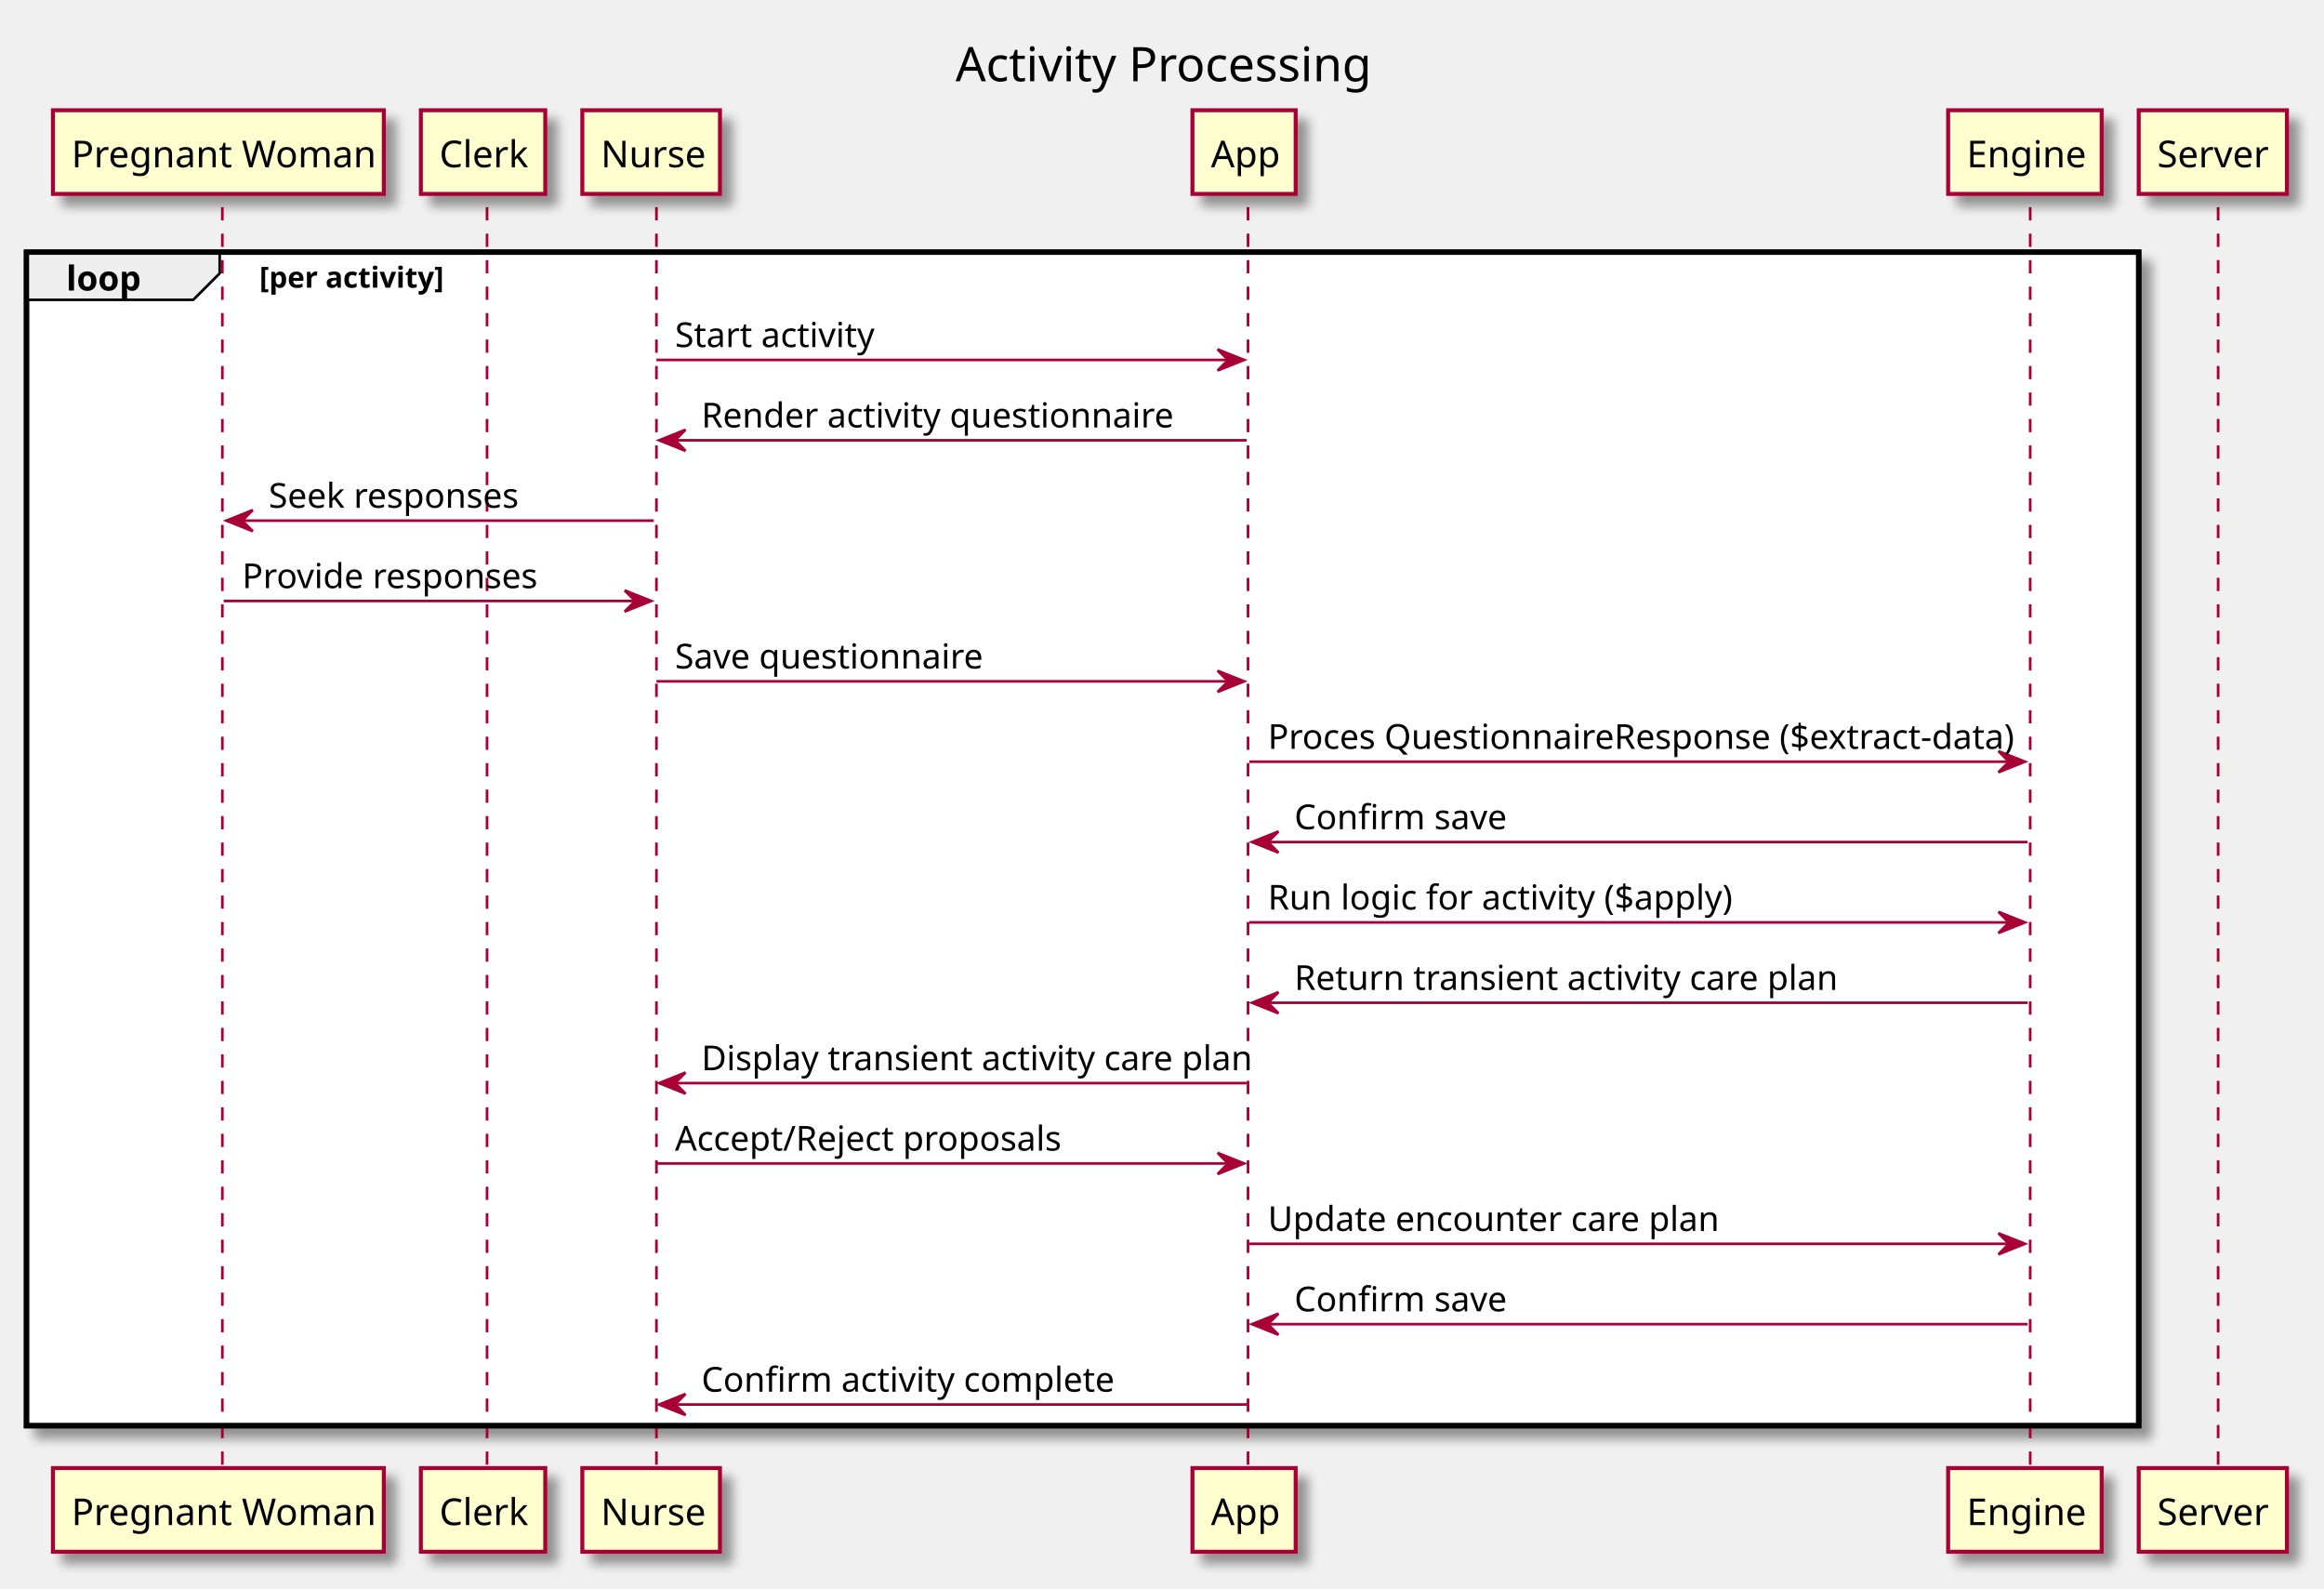
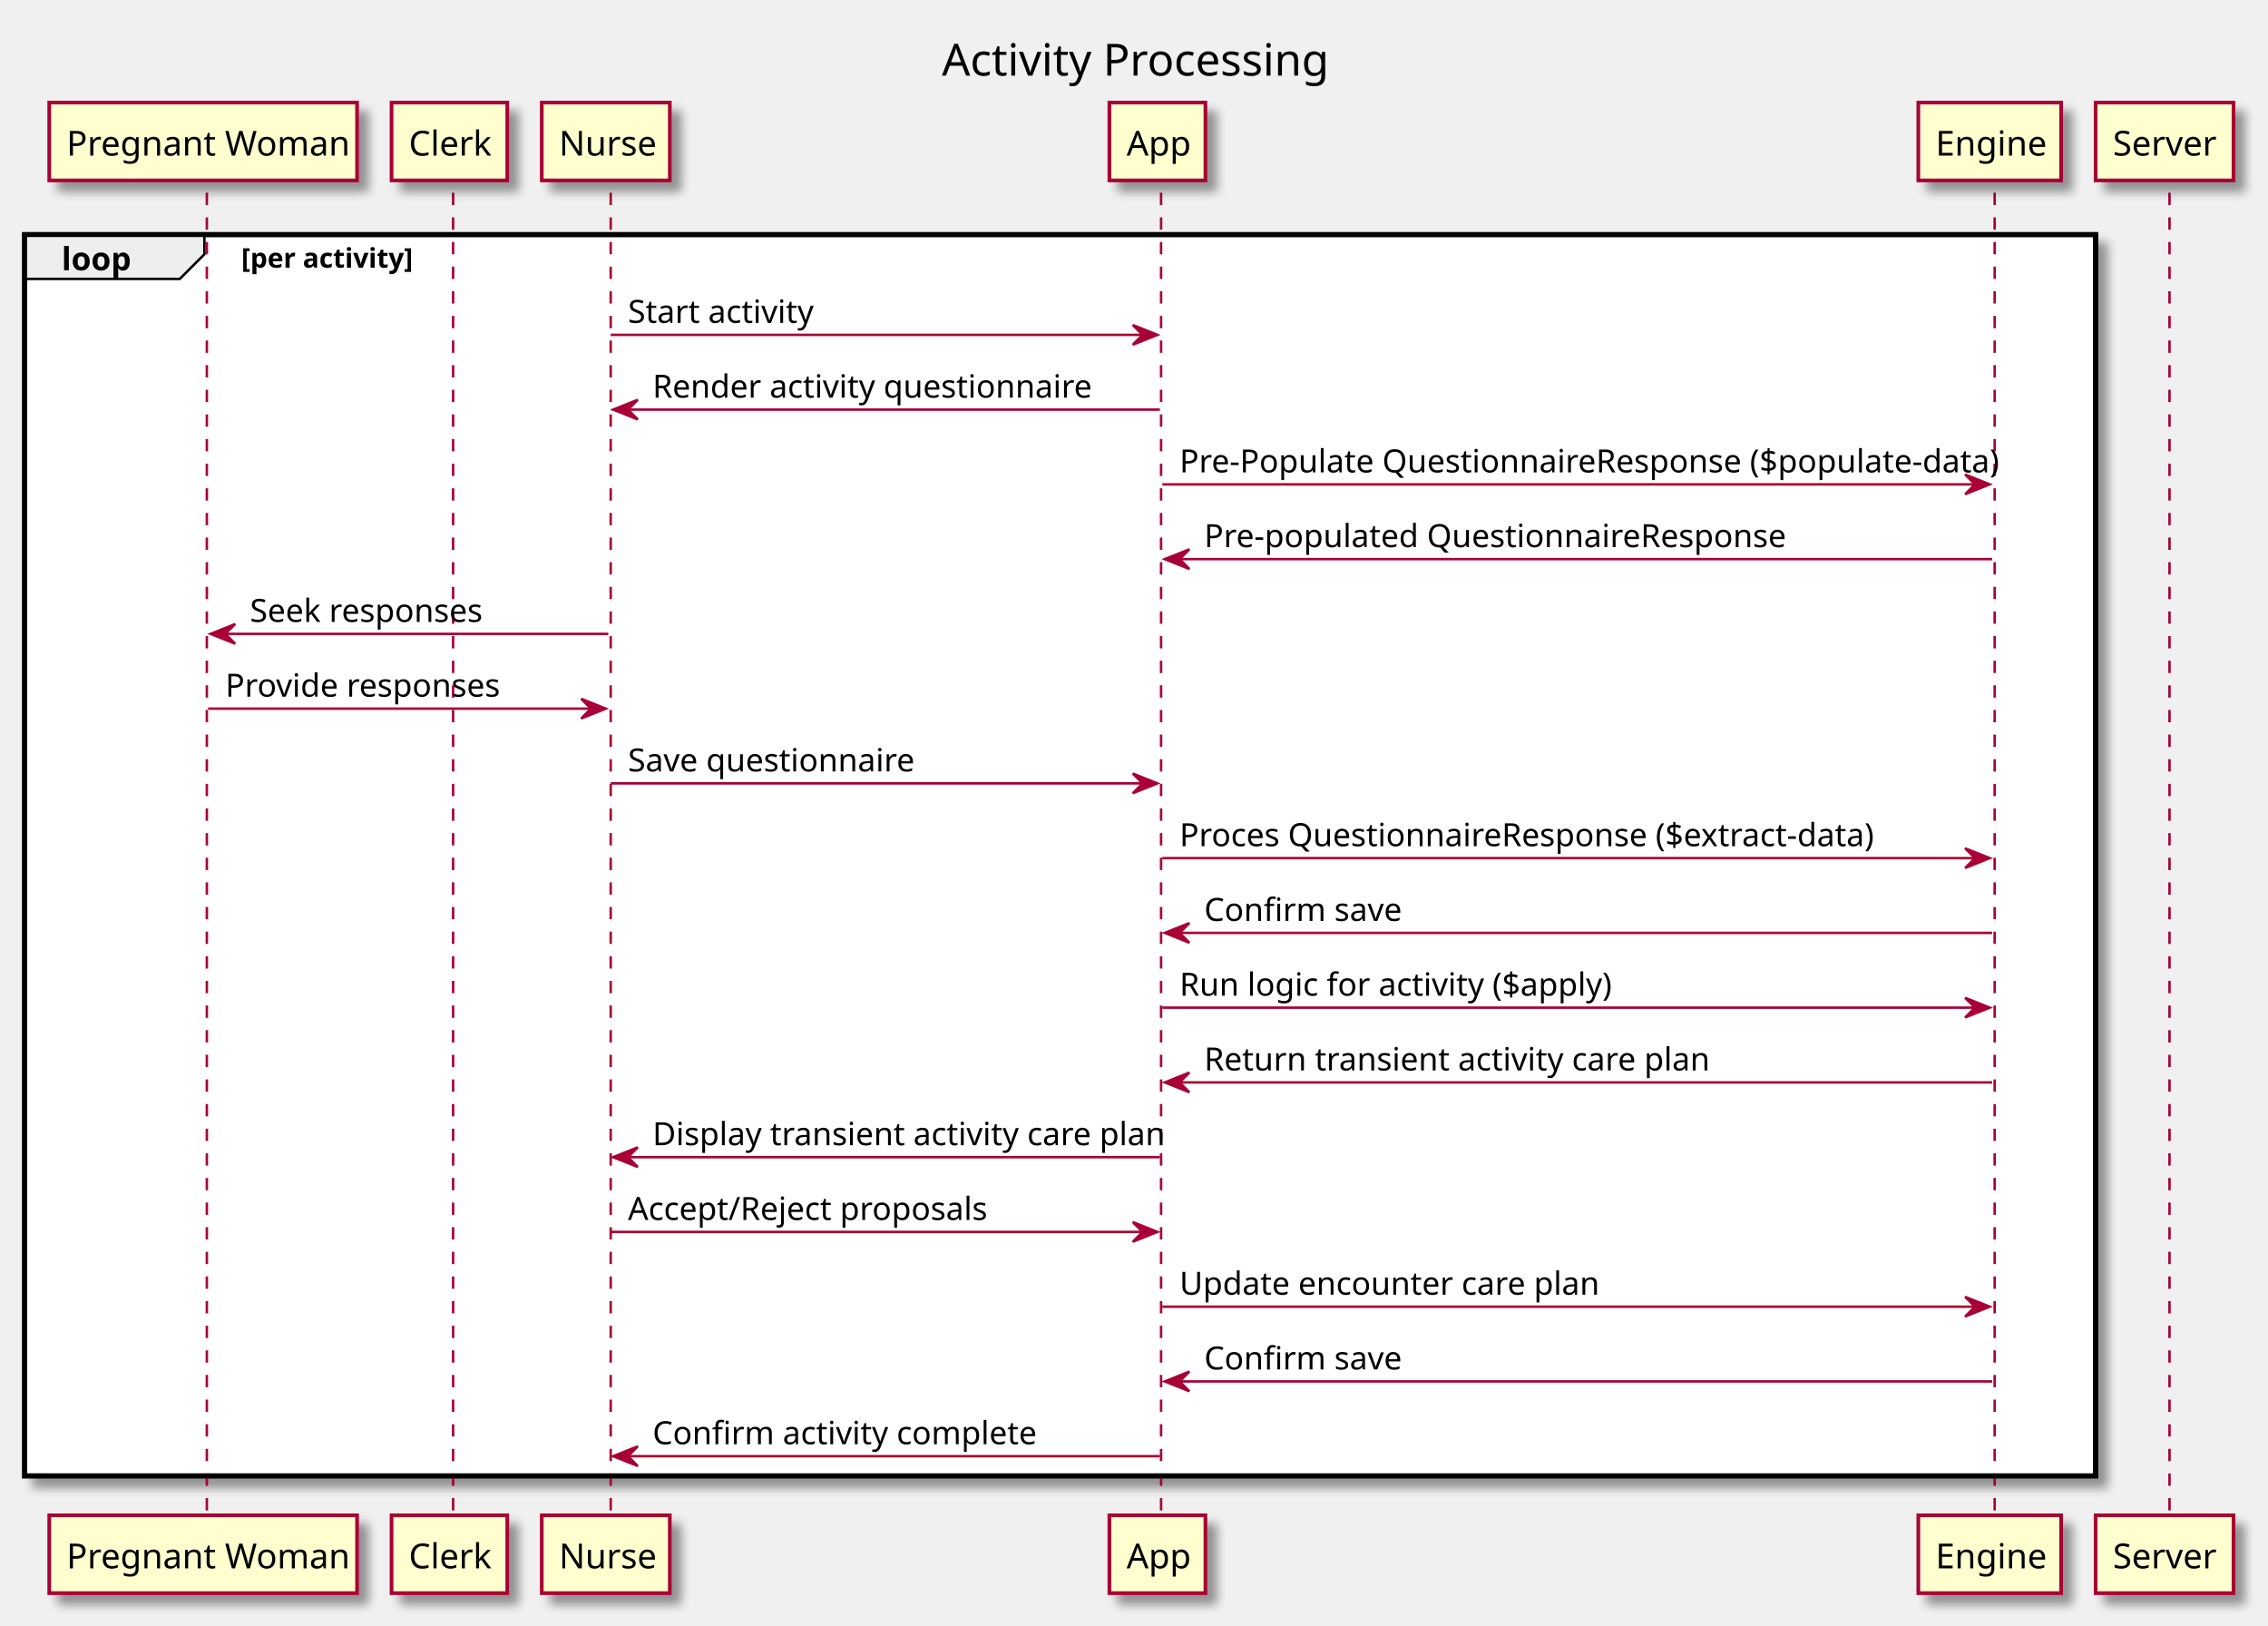
- <svg xmlns="http://www.w3.org/2000/svg" contentScriptType="application/ecmascript" contentStyleType="text/css" height="600px" preserveAspectRatio="none" style="width:878px;height:600px;background:#FFFFFF;" version="1.1" viewBox="0 0 878 600" width="878px" zoomAndPan="magnify">
+ <svg xmlns="http://www.w3.org/2000/svg" contentScriptType="application/ecmascript" contentStyleType="text/css" height="660px" preserveAspectRatio="none" style="width:921px;height:660px;background:#FFFFFF;" version="1.1" viewBox="0 0 921 660" width="921px" zoomAndPan="magnify">
  <defs>
-     <filter height="300%" id="f1m7x7xyjazlm0" width="300%" x="-1" y="-1">
+     <filter height="300%" id="fdgorlkhg9r0o" width="300%" x="-1" y="-1">
      <feGaussianBlur result="blurOut" stdDeviation="2.0" />
      <feColorMatrix in="blurOut" result="blurOut2" type="matrix" values="0 0 0 0 0 0 0 0 0 0 0 0 0 0 0 0 0 0 .4 0" />
      <feOffset dx="4.0" dy="4.0" in="blurOut2" result="blurOut3" />
      <feBlend in="SourceGraphic" in2="blurOut3" mode="normal" />
    </filter>
  </defs>
  <g>
-     <text fill="#000000" font-family="sans-serif" font-size="18" lengthAdjust="spacing" textLength="151" x="361" y="30.686">Activity Processing</text>
-     <rect fill="#FFFFFF" filter="url(#f1m7x7xyjazlm0)" height="443.273" style="stroke:#000000;stroke-width:2.0;" width="798" x="10" y="95.25" />
-     <line style="stroke:#A80036;stroke-width:1.0;stroke-dasharray:5.0,5.0;" x1="84" x2="84" y1="78.25" y2="555.523" />
-     <line style="stroke:#A80036;stroke-width:1.0;stroke-dasharray:5.0,5.0;" x1="184" x2="184" y1="78.25" y2="555.523" />
-     <line style="stroke:#A80036;stroke-width:1.0;stroke-dasharray:5.0,5.0;" x1="248" x2="248" y1="78.25" y2="555.523" />
-     <line style="stroke:#A80036;stroke-width:1.0;stroke-dasharray:5.0,5.0;" x1="471.5" x2="471.5" y1="78.25" y2="555.523" />
-     <line style="stroke:#A80036;stroke-width:1.0;stroke-dasharray:5.0,5.0;" x1="767" x2="767" y1="78.25" y2="555.523" />
-     <line style="stroke:#A80036;stroke-width:1.0;stroke-dasharray:5.0,5.0;" x1="838" x2="838" y1="78.25" y2="555.523" />
-     <rect fill="#FEFECE" filter="url(#f1m7x7xyjazlm0)" height="31.609" style="stroke:#A80036;stroke-width:1.5;" width="125" x="20" y="41.641" />
+     <text fill="#000000" font-family="sans-serif" font-size="18" lengthAdjust="spacing" textLength="151" x="382.5" y="30.686">Activity Processing</text>
+     <rect fill="#FFFFFF" filter="url(#fdgorlkhg9r0o)" height="503.977" style="stroke:#000000;stroke-width:2.0;" width="841" x="10" y="95.25" />
+     <line style="stroke:#A80036;stroke-width:1.0;stroke-dasharray:5.0,5.0;" x1="84" x2="84" y1="78.25" y2="616.227" />
+     <line style="stroke:#A80036;stroke-width:1.0;stroke-dasharray:5.0,5.0;" x1="184" x2="184" y1="78.25" y2="616.227" />
+     <line style="stroke:#A80036;stroke-width:1.0;stroke-dasharray:5.0,5.0;" x1="248" x2="248" y1="78.25" y2="616.227" />
+     <line style="stroke:#A80036;stroke-width:1.0;stroke-dasharray:5.0,5.0;" x1="471.5" x2="471.5" y1="78.25" y2="616.227" />
+     <line style="stroke:#A80036;stroke-width:1.0;stroke-dasharray:5.0,5.0;" x1="810" x2="810" y1="78.25" y2="616.227" />
+     <line style="stroke:#A80036;stroke-width:1.0;stroke-dasharray:5.0,5.0;" x1="881" x2="881" y1="78.25" y2="616.227" />
+     <rect fill="#FEFECE" filter="url(#fdgorlkhg9r0o)" height="31.609" style="stroke:#A80036;stroke-width:1.5;" width="125" x="20" y="41.641" />
    <text fill="#000000" font-family="sans-serif" font-size="14" lengthAdjust="spacing" textLength="111" x="27" y="63.174">Pregnant Woman</text>
-     <rect fill="#FEFECE" filter="url(#f1m7x7xyjazlm0)" height="31.609" style="stroke:#A80036;stroke-width:1.5;" width="125" x="20" y="554.523" />
-     <text fill="#000000" font-family="sans-serif" font-size="14" lengthAdjust="spacing" textLength="111" x="27" y="576.057">Pregnant Woman</text>
-     <rect fill="#FEFECE" filter="url(#f1m7x7xyjazlm0)" height="31.609" style="stroke:#A80036;stroke-width:1.5;" width="47" x="159" y="41.641" />
+     <rect fill="#FEFECE" filter="url(#fdgorlkhg9r0o)" height="31.609" style="stroke:#A80036;stroke-width:1.5;" width="125" x="20" y="615.227" />
+     <text fill="#000000" font-family="sans-serif" font-size="14" lengthAdjust="spacing" textLength="111" x="27" y="636.76">Pregnant Woman</text>
+     <rect fill="#FEFECE" filter="url(#fdgorlkhg9r0o)" height="31.609" style="stroke:#A80036;stroke-width:1.5;" width="47" x="159" y="41.641" />
    <text fill="#000000" font-family="sans-serif" font-size="14" lengthAdjust="spacing" textLength="33" x="166" y="63.174">Clerk</text>
-     <rect fill="#FEFECE" filter="url(#f1m7x7xyjazlm0)" height="31.609" style="stroke:#A80036;stroke-width:1.5;" width="47" x="159" y="554.523" />
-     <text fill="#000000" font-family="sans-serif" font-size="14" lengthAdjust="spacing" textLength="33" x="166" y="576.057">Clerk</text>
-     <rect fill="#FEFECE" filter="url(#f1m7x7xyjazlm0)" height="31.609" style="stroke:#A80036;stroke-width:1.5;" width="52" x="220" y="41.641" />
+     <rect fill="#FEFECE" filter="url(#fdgorlkhg9r0o)" height="31.609" style="stroke:#A80036;stroke-width:1.5;" width="47" x="159" y="615.227" />
+     <text fill="#000000" font-family="sans-serif" font-size="14" lengthAdjust="spacing" textLength="33" x="166" y="636.76">Clerk</text>
+     <rect fill="#FEFECE" filter="url(#fdgorlkhg9r0o)" height="31.609" style="stroke:#A80036;stroke-width:1.5;" width="52" x="220" y="41.641" />
    <text fill="#000000" font-family="sans-serif" font-size="14" lengthAdjust="spacing" textLength="38" x="227" y="63.174">Nurse</text>
-     <rect fill="#FEFECE" filter="url(#f1m7x7xyjazlm0)" height="31.609" style="stroke:#A80036;stroke-width:1.5;" width="52" x="220" y="554.523" />
-     <text fill="#000000" font-family="sans-serif" font-size="14" lengthAdjust="spacing" textLength="38" x="227" y="576.057">Nurse</text>
-     <rect fill="#FEFECE" filter="url(#f1m7x7xyjazlm0)" height="31.609" style="stroke:#A80036;stroke-width:1.5;" width="39" x="450.5" y="41.641" />
+     <rect fill="#FEFECE" filter="url(#fdgorlkhg9r0o)" height="31.609" style="stroke:#A80036;stroke-width:1.5;" width="52" x="220" y="615.227" />
+     <text fill="#000000" font-family="sans-serif" font-size="14" lengthAdjust="spacing" textLength="38" x="227" y="636.76">Nurse</text>
+     <rect fill="#FEFECE" filter="url(#fdgorlkhg9r0o)" height="31.609" style="stroke:#A80036;stroke-width:1.5;" width="39" x="450.5" y="41.641" />
    <text fill="#000000" font-family="sans-serif" font-size="14" lengthAdjust="spacing" textLength="25" x="457.5" y="63.174">App</text>
-     <rect fill="#FEFECE" filter="url(#f1m7x7xyjazlm0)" height="31.609" style="stroke:#A80036;stroke-width:1.5;" width="39" x="450.5" y="554.523" />
-     <text fill="#000000" font-family="sans-serif" font-size="14" lengthAdjust="spacing" textLength="25" x="457.5" y="576.057">App</text>
-     <rect fill="#FEFECE" filter="url(#f1m7x7xyjazlm0)" height="31.609" style="stroke:#A80036;stroke-width:1.5;" width="58" x="736" y="41.641" />
-     <text fill="#000000" font-family="sans-serif" font-size="14" lengthAdjust="spacing" textLength="44" x="743" y="63.174">Engine</text>
-     <rect fill="#FEFECE" filter="url(#f1m7x7xyjazlm0)" height="31.609" style="stroke:#A80036;stroke-width:1.5;" width="58" x="736" y="554.523" />
-     <text fill="#000000" font-family="sans-serif" font-size="14" lengthAdjust="spacing" textLength="44" x="743" y="576.057">Engine</text>
-     <rect fill="#FEFECE" filter="url(#f1m7x7xyjazlm0)" height="31.609" style="stroke:#A80036;stroke-width:1.5;" width="56" x="808" y="41.641" />
-     <text fill="#000000" font-family="sans-serif" font-size="14" lengthAdjust="spacing" textLength="42" x="815" y="63.174">Server</text>
-     <rect fill="#FEFECE" filter="url(#f1m7x7xyjazlm0)" height="31.609" style="stroke:#A80036;stroke-width:1.5;" width="56" x="808" y="554.523" />
-     <text fill="#000000" font-family="sans-serif" font-size="14" lengthAdjust="spacing" textLength="42" x="815" y="576.057">Server</text>
+     <rect fill="#FEFECE" filter="url(#fdgorlkhg9r0o)" height="31.609" style="stroke:#A80036;stroke-width:1.5;" width="39" x="450.5" y="615.227" />
+     <text fill="#000000" font-family="sans-serif" font-size="14" lengthAdjust="spacing" textLength="25" x="457.5" y="636.76">App</text>
+     <rect fill="#FEFECE" filter="url(#fdgorlkhg9r0o)" height="31.609" style="stroke:#A80036;stroke-width:1.5;" width="58" x="779" y="41.641" />
+     <text fill="#000000" font-family="sans-serif" font-size="14" lengthAdjust="spacing" textLength="44" x="786" y="63.174">Engine</text>
+     <rect fill="#FEFECE" filter="url(#fdgorlkhg9r0o)" height="31.609" style="stroke:#A80036;stroke-width:1.5;" width="58" x="779" y="615.227" />
+     <text fill="#000000" font-family="sans-serif" font-size="14" lengthAdjust="spacing" textLength="44" x="786" y="636.76">Engine</text>
+     <rect fill="#FEFECE" filter="url(#fdgorlkhg9r0o)" height="31.609" style="stroke:#A80036;stroke-width:1.5;" width="56" x="851" y="41.641" />
+     <text fill="#000000" font-family="sans-serif" font-size="14" lengthAdjust="spacing" textLength="42" x="858" y="63.174">Server</text>
+     <rect fill="#FEFECE" filter="url(#fdgorlkhg9r0o)" height="31.609" style="stroke:#A80036;stroke-width:1.5;" width="56" x="851" y="615.227" />
+     <text fill="#000000" font-family="sans-serif" font-size="14" lengthAdjust="spacing" textLength="42" x="858" y="636.76">Server</text>
    <path d="M10,95.25 L83,95.25 L83,103.25 L73,113.25 L10,113.25 L10,95.25 " fill="#EEEEEE" style="stroke:#000000;stroke-width:1.0;" />
-     <rect fill="none" height="443.273" style="stroke:#000000;stroke-width:2.0;" width="798" x="10" y="95.25" />
+     <rect fill="none" height="503.977" style="stroke:#000000;stroke-width:2.0;" width="841" x="10" y="95.25" />
    <text fill="#000000" font-family="sans-serif" font-size="13" font-weight="bold" lengthAdjust="spacing" textLength="28" x="25" y="109.745">loop</text>
    <text fill="#000000" font-family="sans-serif" font-size="11" font-weight="bold" lengthAdjust="spacing" textLength="66" x="98" y="108.669">[per activity]</text>
    <polygon fill="#A80036" points="460,131.953,470,135.953,460,139.953,464,135.953" style="stroke:#A80036;stroke-width:1.0;" />
    <line style="stroke:#A80036;stroke-width:1.0;" x1="248" x2="466" y1="135.953" y2="135.953" />
    <text fill="#000000" font-family="sans-serif" font-size="13" lengthAdjust="spacing" textLength="74" x="255" y="131.097">Start activity</text>
    <polygon fill="#A80036" points="259,162.305,249,166.305,259,170.305,255,166.305" style="stroke:#A80036;stroke-width:1.0;" />
    <line style="stroke:#A80036;stroke-width:1.0;" x1="253" x2="471" y1="166.305" y2="166.305" />
    <text fill="#000000" font-family="sans-serif" font-size="13" lengthAdjust="spacing" textLength="168" x="265" y="161.448">Render activity questionnaire</text>
-     <polygon fill="#A80036" points="95.5,192.656,85.5,196.656,95.5,200.656,91.5,196.656" style="stroke:#A80036;stroke-width:1.0;" />
-     <line style="stroke:#A80036;stroke-width:1.0;" x1="89.5" x2="247" y1="196.656" y2="196.656" />
-     <text fill="#000000" font-family="sans-serif" font-size="13" lengthAdjust="spacing" textLength="94" x="101.5" y="191.8">Seek responses</text>
-     <polygon fill="#A80036" points="236,223.008,246,227.008,236,231.008,240,227.008" style="stroke:#A80036;stroke-width:1.0;" />
-     <line style="stroke:#A80036;stroke-width:1.0;" x1="84.5" x2="242" y1="227.008" y2="227.008" />
-     <text fill="#000000" font-family="sans-serif" font-size="13" lengthAdjust="spacing" textLength="108" x="91.5" y="222.151">Provide responses</text>
-     <polygon fill="#A80036" points="460,253.359,470,257.359,460,261.359,464,257.359" style="stroke:#A80036;stroke-width:1.0;" />
-     <line style="stroke:#A80036;stroke-width:1.0;" x1="248" x2="466" y1="257.359" y2="257.359" />
-     <text fill="#000000" font-family="sans-serif" font-size="13" lengthAdjust="spacing" textLength="111" x="255" y="252.503">Save questionnaire</text>
-     <polygon fill="#A80036" points="755,283.711,765,287.711,755,291.711,759,287.711" style="stroke:#A80036;stroke-width:1.0;" />
-     <line style="stroke:#A80036;stroke-width:1.0;" x1="472" x2="761" y1="287.711" y2="287.711" />
-     <text fill="#000000" font-family="sans-serif" font-size="13" lengthAdjust="spacing" textLength="271" x="479" y="282.854">Proces QuestionnaireResponse ($extract-data)</text>
-     <polygon fill="#A80036" points="483,314.062,473,318.062,483,322.062,479,318.062" style="stroke:#A80036;stroke-width:1.0;" />
-     <line style="stroke:#A80036;stroke-width:1.0;" x1="477" x2="766" y1="318.062" y2="318.062" />
-     <text fill="#000000" font-family="sans-serif" font-size="13" lengthAdjust="spacing" textLength="77" x="489" y="313.206">Confirm save</text>
-     <polygon fill="#A80036" points="755,344.414,765,348.414,755,352.414,759,348.414" style="stroke:#A80036;stroke-width:1.0;" />
-     <line style="stroke:#A80036;stroke-width:1.0;" x1="472" x2="761" y1="348.414" y2="348.414" />
-     <text fill="#000000" font-family="sans-serif" font-size="13" lengthAdjust="spacing" textLength="169" x="479" y="343.558">Run logic for activity ($apply)</text>
+     <polygon fill="#A80036" points="798,192.656,808,196.656,798,200.656,802,196.656" style="stroke:#A80036;stroke-width:1.0;" />
+     <line style="stroke:#A80036;stroke-width:1.0;" x1="472" x2="804" y1="196.656" y2="196.656" />
+     <text fill="#000000" font-family="sans-serif" font-size="13" lengthAdjust="spacing" textLength="314" x="479" y="191.8">Pre-Populate QuestionnaireResponse ($populate-data)</text>
+     <polygon fill="#A80036" points="483,223.008,473,227.008,483,231.008,479,227.008" style="stroke:#A80036;stroke-width:1.0;" />
+     <line style="stroke:#A80036;stroke-width:1.0;" x1="477" x2="809" y1="227.008" y2="227.008" />
+     <text fill="#000000" font-family="sans-serif" font-size="13" lengthAdjust="spacing" textLength="222" x="489" y="222.151">Pre-populated QuestionnaireResponse</text>
+     <polygon fill="#A80036" points="95.5,253.359,85.5,257.359,95.5,261.359,91.5,257.359" style="stroke:#A80036;stroke-width:1.0;" />
+     <line style="stroke:#A80036;stroke-width:1.0;" x1="89.5" x2="247" y1="257.359" y2="257.359" />
+     <text fill="#000000" font-family="sans-serif" font-size="13" lengthAdjust="spacing" textLength="94" x="101.5" y="252.503">Seek responses</text>
+     <polygon fill="#A80036" points="236,283.711,246,287.711,236,291.711,240,287.711" style="stroke:#A80036;stroke-width:1.0;" />
+     <line style="stroke:#A80036;stroke-width:1.0;" x1="84.5" x2="242" y1="287.711" y2="287.711" />
+     <text fill="#000000" font-family="sans-serif" font-size="13" lengthAdjust="spacing" textLength="108" x="91.5" y="282.854">Provide responses</text>
+     <polygon fill="#A80036" points="460,314.062,470,318.062,460,322.062,464,318.062" style="stroke:#A80036;stroke-width:1.0;" />
+     <line style="stroke:#A80036;stroke-width:1.0;" x1="248" x2="466" y1="318.062" y2="318.062" />
+     <text fill="#000000" font-family="sans-serif" font-size="13" lengthAdjust="spacing" textLength="111" x="255" y="313.206">Save questionnaire</text>
+     <polygon fill="#A80036" points="798,344.414,808,348.414,798,352.414,802,348.414" style="stroke:#A80036;stroke-width:1.0;" />
+     <line style="stroke:#A80036;stroke-width:1.0;" x1="472" x2="804" y1="348.414" y2="348.414" />
+     <text fill="#000000" font-family="sans-serif" font-size="13" lengthAdjust="spacing" textLength="271" x="479" y="343.558">Proces QuestionnaireResponse ($extract-data)</text>
    <polygon fill="#A80036" points="483,374.766,473,378.766,483,382.766,479,378.766" style="stroke:#A80036;stroke-width:1.0;" />
-     <line style="stroke:#A80036;stroke-width:1.0;" x1="477" x2="766" y1="378.766" y2="378.766" />
-     <text fill="#000000" font-family="sans-serif" font-size="13" lengthAdjust="spacing" textLength="195" x="489" y="373.909">Return transient activity care plan</text>
-     <polygon fill="#A80036" points="259,405.117,249,409.117,259,413.117,255,409.117" style="stroke:#A80036;stroke-width:1.0;" />
-     <line style="stroke:#A80036;stroke-width:1.0;" x1="253" x2="471" y1="409.117" y2="409.117" />
-     <text fill="#000000" font-family="sans-serif" font-size="13" lengthAdjust="spacing" textLength="200" x="265" y="404.261">Display transient activity care plan</text>
-     <polygon fill="#A80036" points="460,435.469,470,439.469,460,443.469,464,439.469" style="stroke:#A80036;stroke-width:1.0;" />
-     <line style="stroke:#A80036;stroke-width:1.0;" x1="248" x2="466" y1="439.469" y2="439.469" />
-     <text fill="#000000" font-family="sans-serif" font-size="13" lengthAdjust="spacing" textLength="142" x="255" y="434.612">Accept/Reject proposals</text>
-     <polygon fill="#A80036" points="755,465.82,765,469.82,755,473.82,759,469.82" style="stroke:#A80036;stroke-width:1.0;" />
-     <line style="stroke:#A80036;stroke-width:1.0;" x1="472" x2="761" y1="469.82" y2="469.82" />
-     <text fill="#000000" font-family="sans-serif" font-size="13" lengthAdjust="spacing" textLength="159" x="479" y="464.964">Update encounter care plan</text>
-     <polygon fill="#A80036" points="483,496.172,473,500.172,483,504.172,479,500.172" style="stroke:#A80036;stroke-width:1.0;" />
-     <line style="stroke:#A80036;stroke-width:1.0;" x1="477" x2="766" y1="500.172" y2="500.172" />
-     <text fill="#000000" font-family="sans-serif" font-size="13" lengthAdjust="spacing" textLength="77" x="489" y="495.315">Confirm save</text>
-     <polygon fill="#A80036" points="259,526.523,249,530.523,259,534.523,255,530.523" style="stroke:#A80036;stroke-width:1.0;" />
-     <line style="stroke:#A80036;stroke-width:1.0;" x1="253" x2="471" y1="530.523" y2="530.523" />
-     <text fill="#000000" font-family="sans-serif" font-size="13" lengthAdjust="spacing" textLength="148" x="265" y="525.667">Confirm activity complete</text>
+     <line style="stroke:#A80036;stroke-width:1.0;" x1="477" x2="809" y1="378.766" y2="378.766" />
+     <text fill="#000000" font-family="sans-serif" font-size="13" lengthAdjust="spacing" textLength="77" x="489" y="373.909">Confirm save</text>
+     <polygon fill="#A80036" points="798,405.117,808,409.117,798,413.117,802,409.117" style="stroke:#A80036;stroke-width:1.0;" />
+     <line style="stroke:#A80036;stroke-width:1.0;" x1="472" x2="804" y1="409.117" y2="409.117" />
+     <text fill="#000000" font-family="sans-serif" font-size="13" lengthAdjust="spacing" textLength="169" x="479" y="404.261">Run logic for activity ($apply)</text>
+     <polygon fill="#A80036" points="483,435.469,473,439.469,483,443.469,479,439.469" style="stroke:#A80036;stroke-width:1.0;" />
+     <line style="stroke:#A80036;stroke-width:1.0;" x1="477" x2="809" y1="439.469" y2="439.469" />
+     <text fill="#000000" font-family="sans-serif" font-size="13" lengthAdjust="spacing" textLength="195" x="489" y="434.612">Return transient activity care plan</text>
+     <polygon fill="#A80036" points="259,465.82,249,469.82,259,473.82,255,469.82" style="stroke:#A80036;stroke-width:1.0;" />
+     <line style="stroke:#A80036;stroke-width:1.0;" x1="253" x2="471" y1="469.82" y2="469.82" />
+     <text fill="#000000" font-family="sans-serif" font-size="13" lengthAdjust="spacing" textLength="200" x="265" y="464.964">Display transient activity care plan</text>
+     <polygon fill="#A80036" points="460,496.172,470,500.172,460,504.172,464,500.172" style="stroke:#A80036;stroke-width:1.0;" />
+     <line style="stroke:#A80036;stroke-width:1.0;" x1="248" x2="466" y1="500.172" y2="500.172" />
+     <text fill="#000000" font-family="sans-serif" font-size="13" lengthAdjust="spacing" textLength="142" x="255" y="495.315">Accept/Reject proposals</text>
+     <polygon fill="#A80036" points="798,526.523,808,530.523,798,534.523,802,530.523" style="stroke:#A80036;stroke-width:1.0;" />
+     <line style="stroke:#A80036;stroke-width:1.0;" x1="472" x2="804" y1="530.523" y2="530.523" />
+     <text fill="#000000" font-family="sans-serif" font-size="13" lengthAdjust="spacing" textLength="159" x="479" y="525.667">Update encounter care plan</text>
+     <polygon fill="#A80036" points="483,556.875,473,560.875,483,564.875,479,560.875" style="stroke:#A80036;stroke-width:1.0;" />
+     <line style="stroke:#A80036;stroke-width:1.0;" x1="477" x2="809" y1="560.875" y2="560.875" />
+     <text fill="#000000" font-family="sans-serif" font-size="13" lengthAdjust="spacing" textLength="77" x="489" y="556.019">Confirm save</text>
+     <polygon fill="#A80036" points="259,587.227,249,591.227,259,595.227,255,591.227" style="stroke:#A80036;stroke-width:1.0;" />
+     <line style="stroke:#A80036;stroke-width:1.0;" x1="253" x2="471" y1="591.227" y2="591.227" />
+     <text fill="#000000" font-family="sans-serif" font-size="13" lengthAdjust="spacing" textLength="148" x="265" y="586.37">Confirm activity complete</text>
  </g>
</svg>
